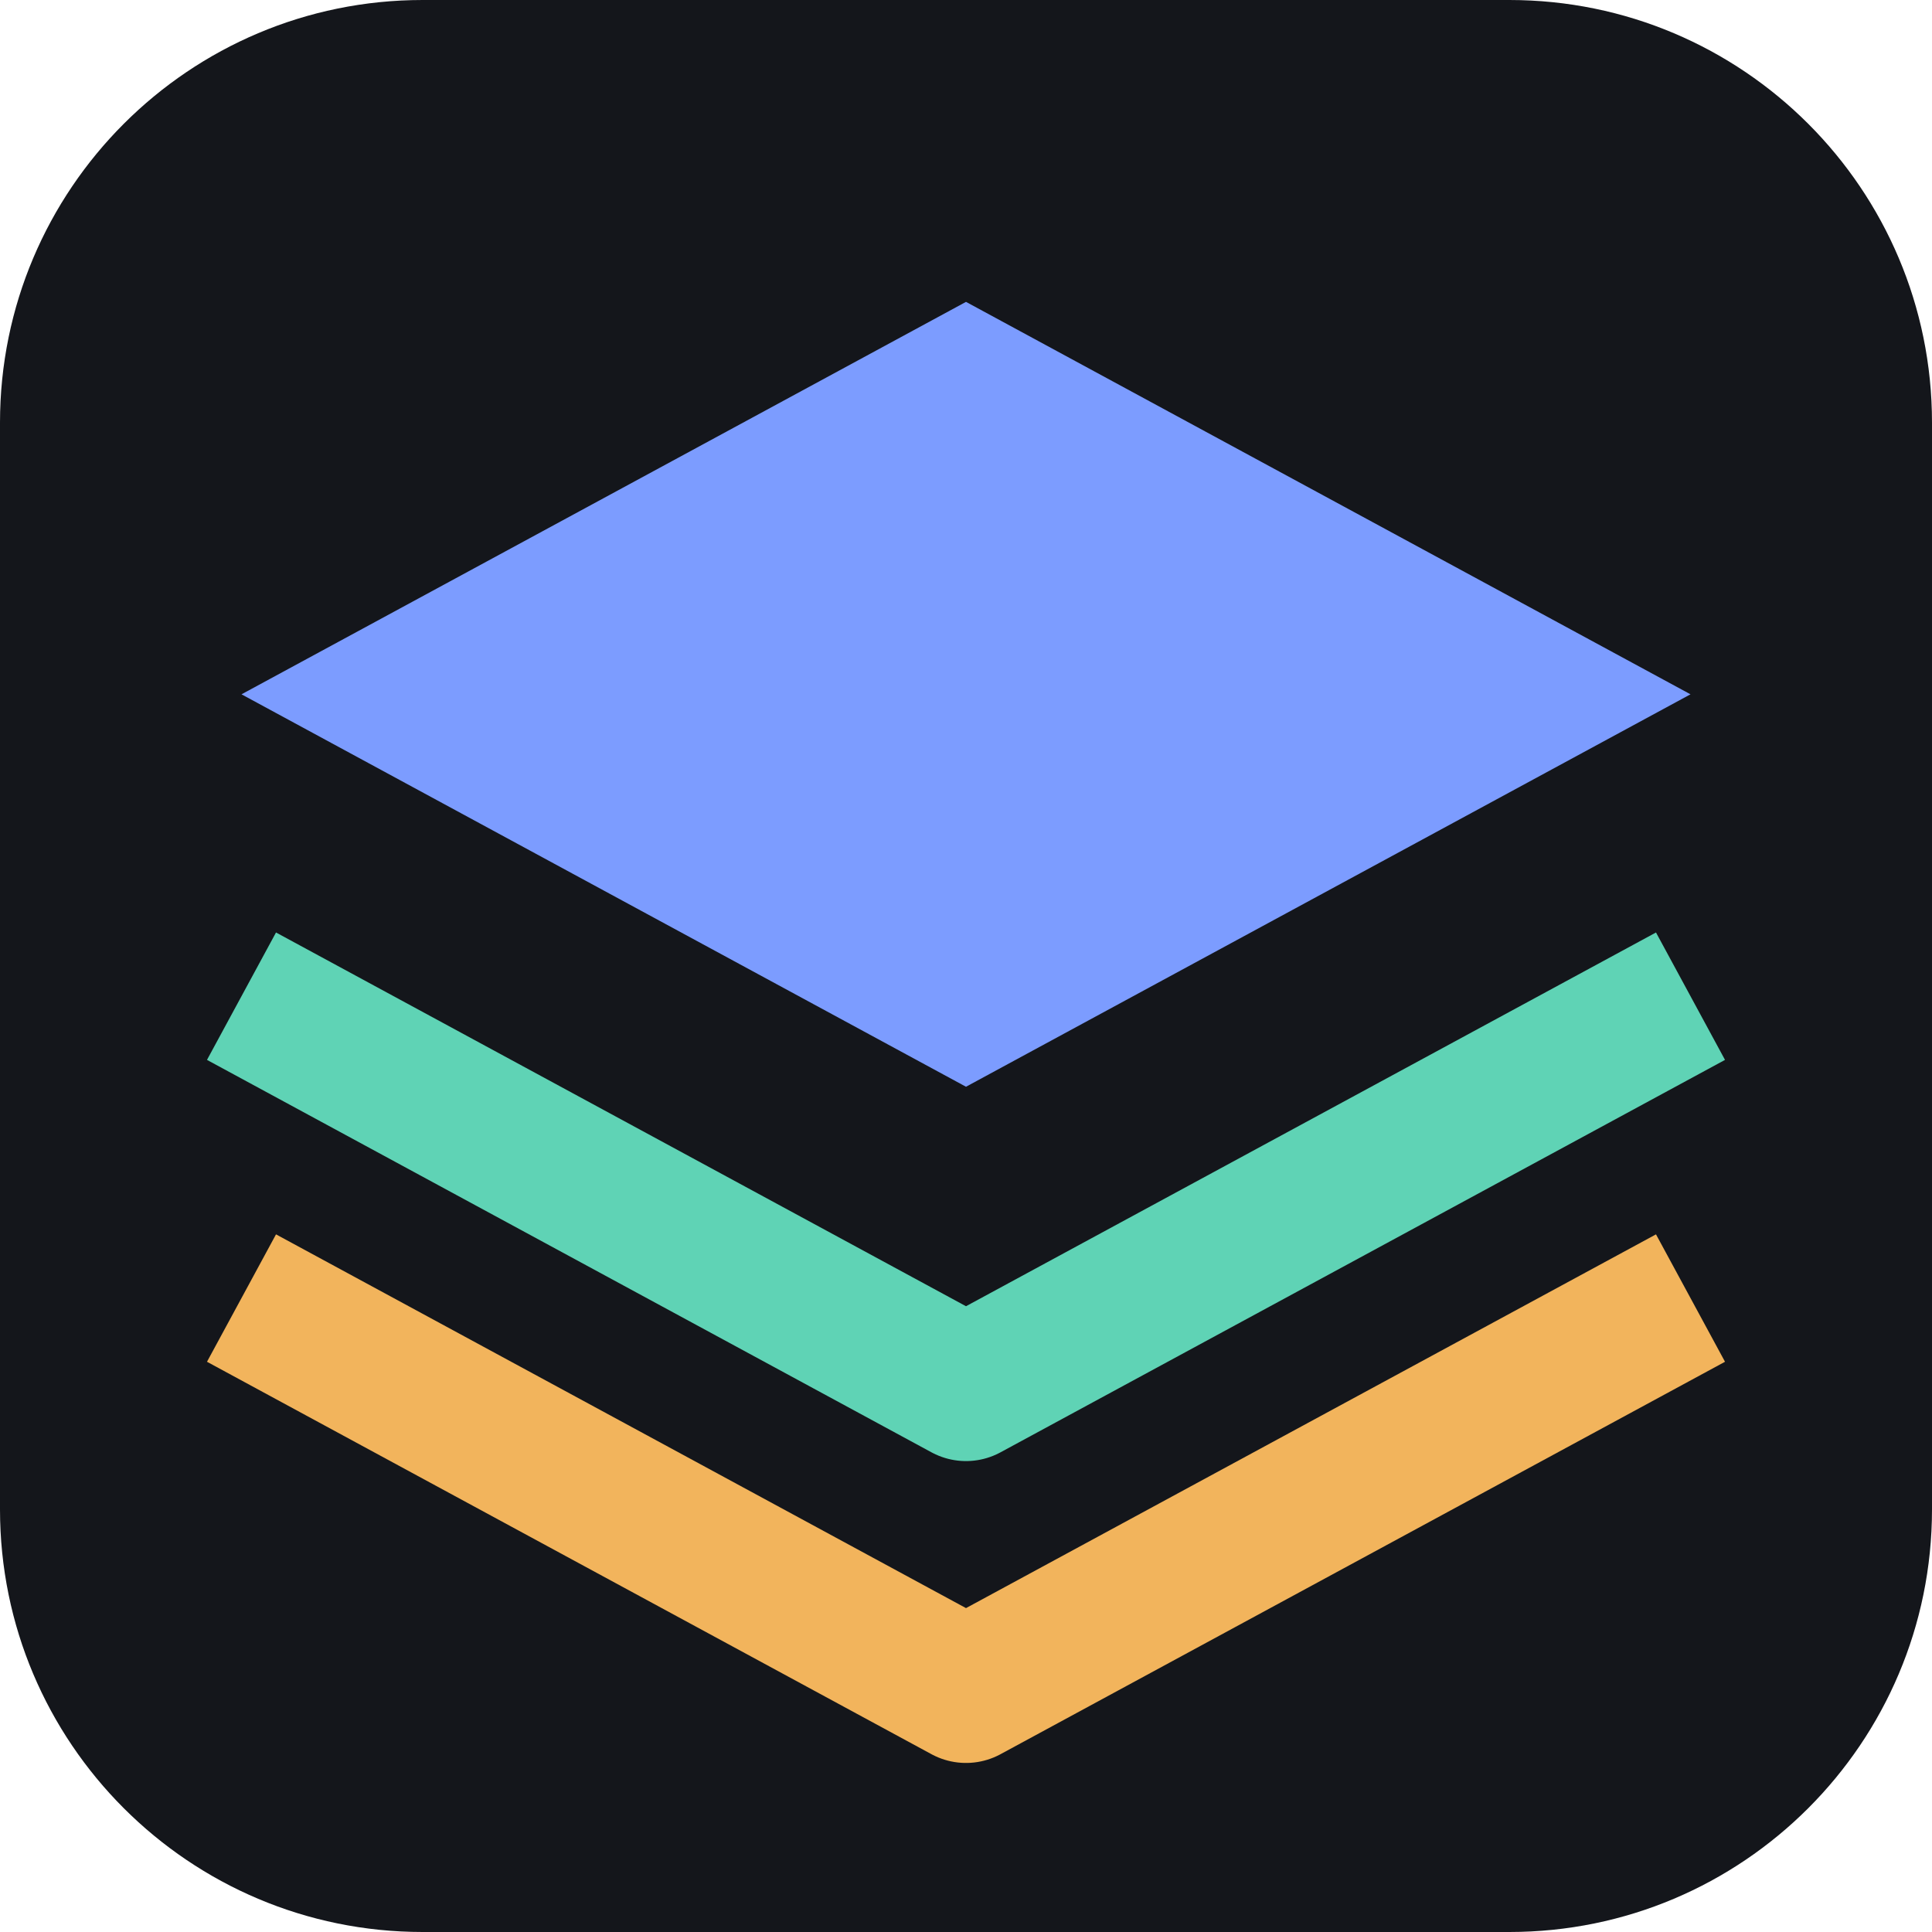
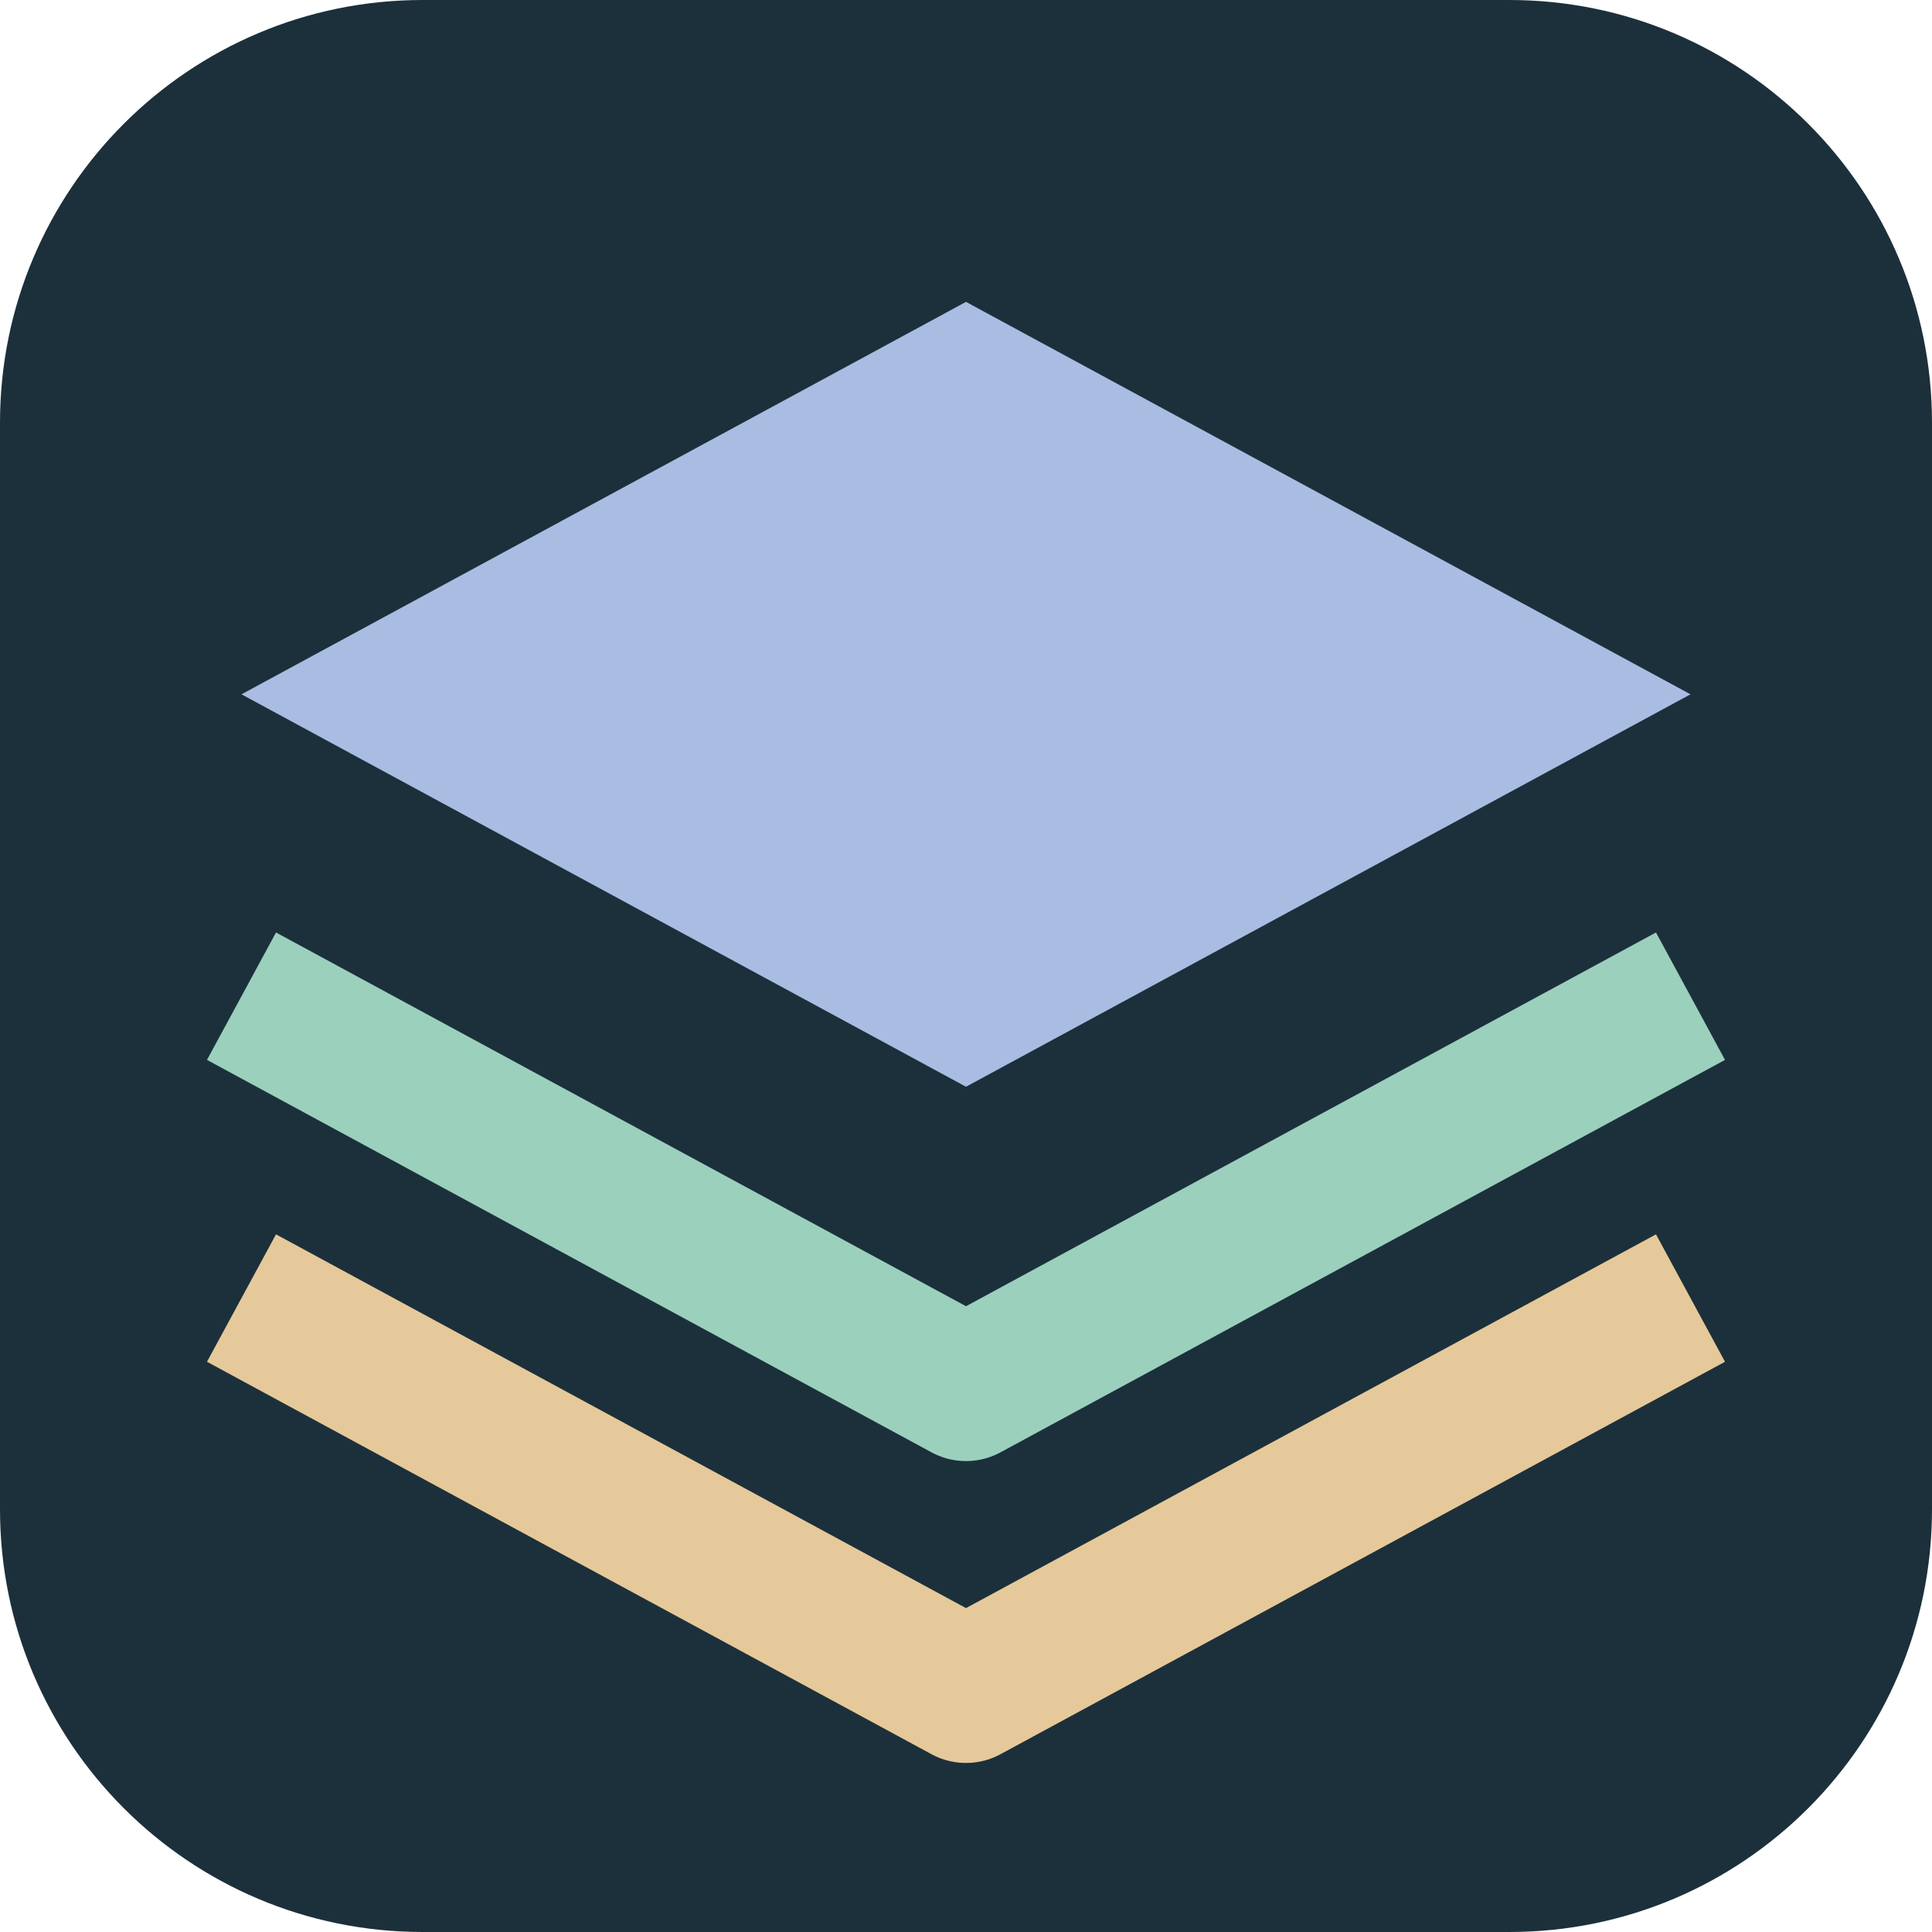
<svg xmlns="http://www.w3.org/2000/svg" viewBox="0 0 32 32">
-   <rect width="32" height="32" rx="7" fill="#14161b" />
-   <path d="M16 5 28 11.5 16 18 4 11.5Z" fill="#7c9cff" />
-   <path d="M4 16.5l12 6.5 12-6.5" fill="none" stroke="#5fd3b5" stroke-width="2.4" stroke-linejoin="round" />
-   <path d="M4 21.5l12 6.5 12-6.5" fill="none" stroke="#f2b45c" stroke-width="2.4" stroke-linejoin="round" />
+   <rect width="32" height="32" rx="7" fill="#1c303b" />
+   <path d="M16 5 28 11.5 16 18 4 11.5Z" fill="#a9bde3" />
+   <path d="M4 16.5l12 6.5 12-6.5" fill="none" stroke="#9bd0bd" stroke-width="2.4" stroke-linejoin="round" />
+   <path d="M4 21.5l12 6.5 12-6.5" fill="none" stroke="#e6c99a" stroke-width="2.4" stroke-linejoin="round" />
</svg>
